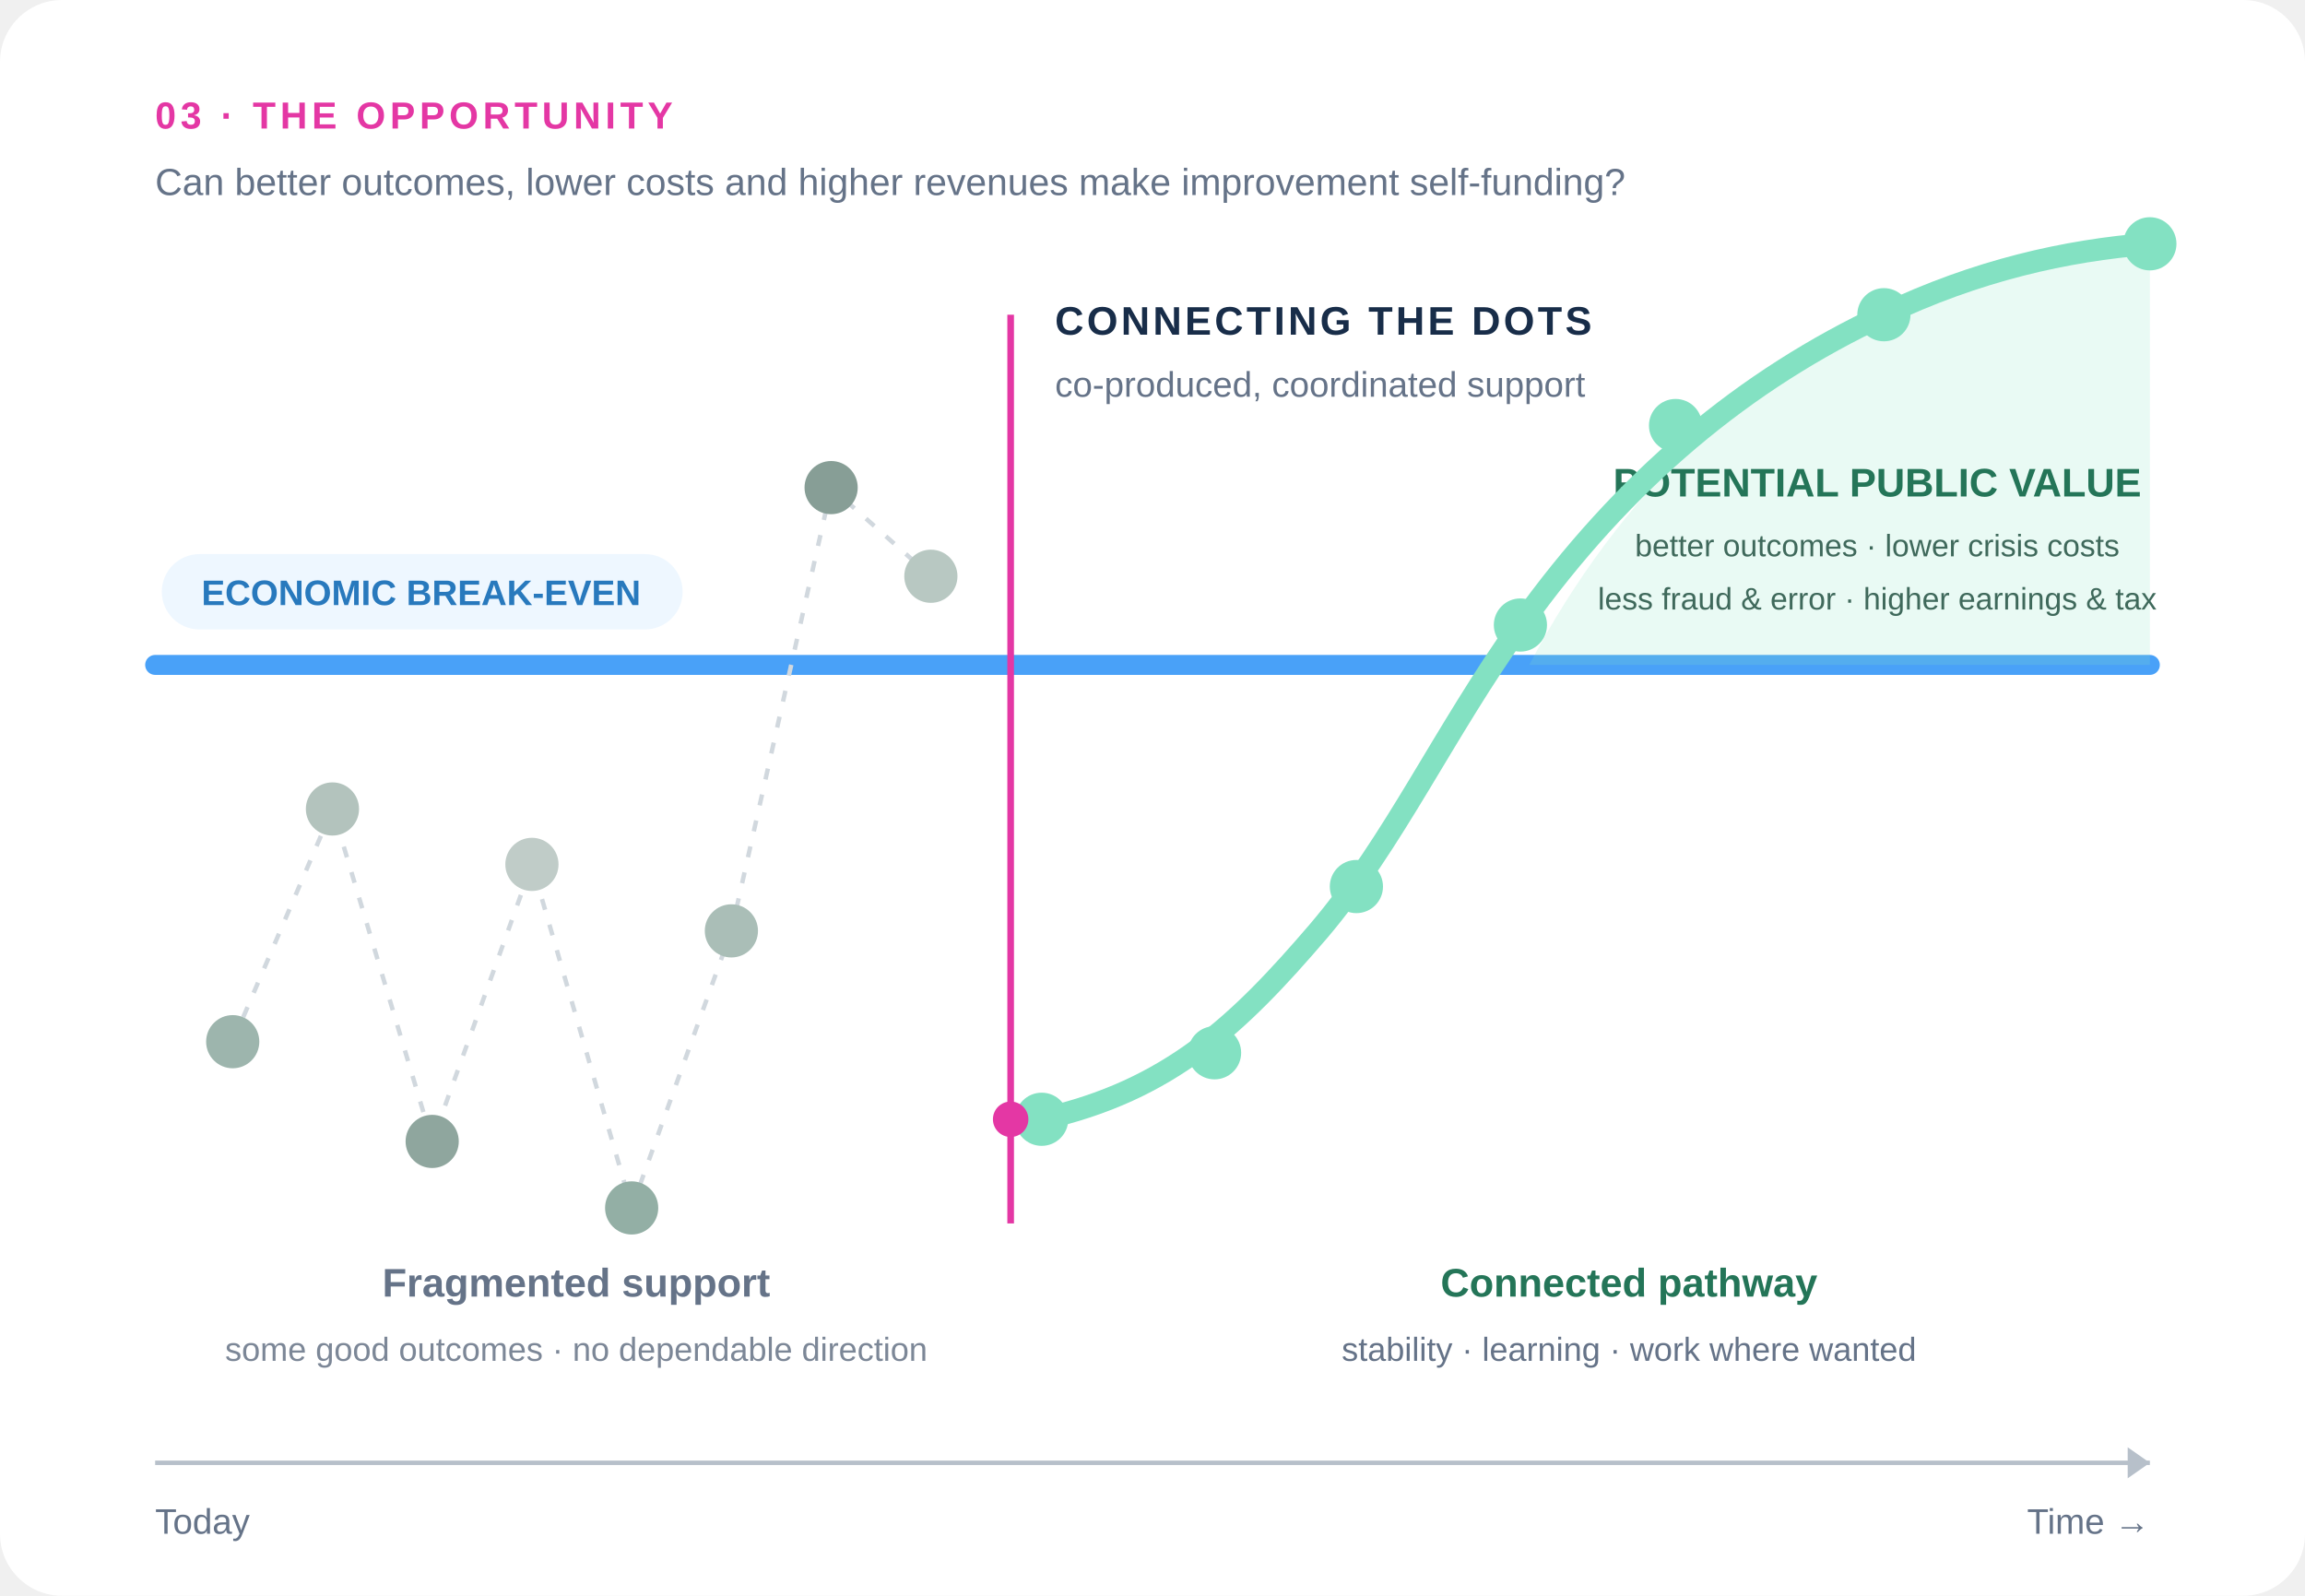
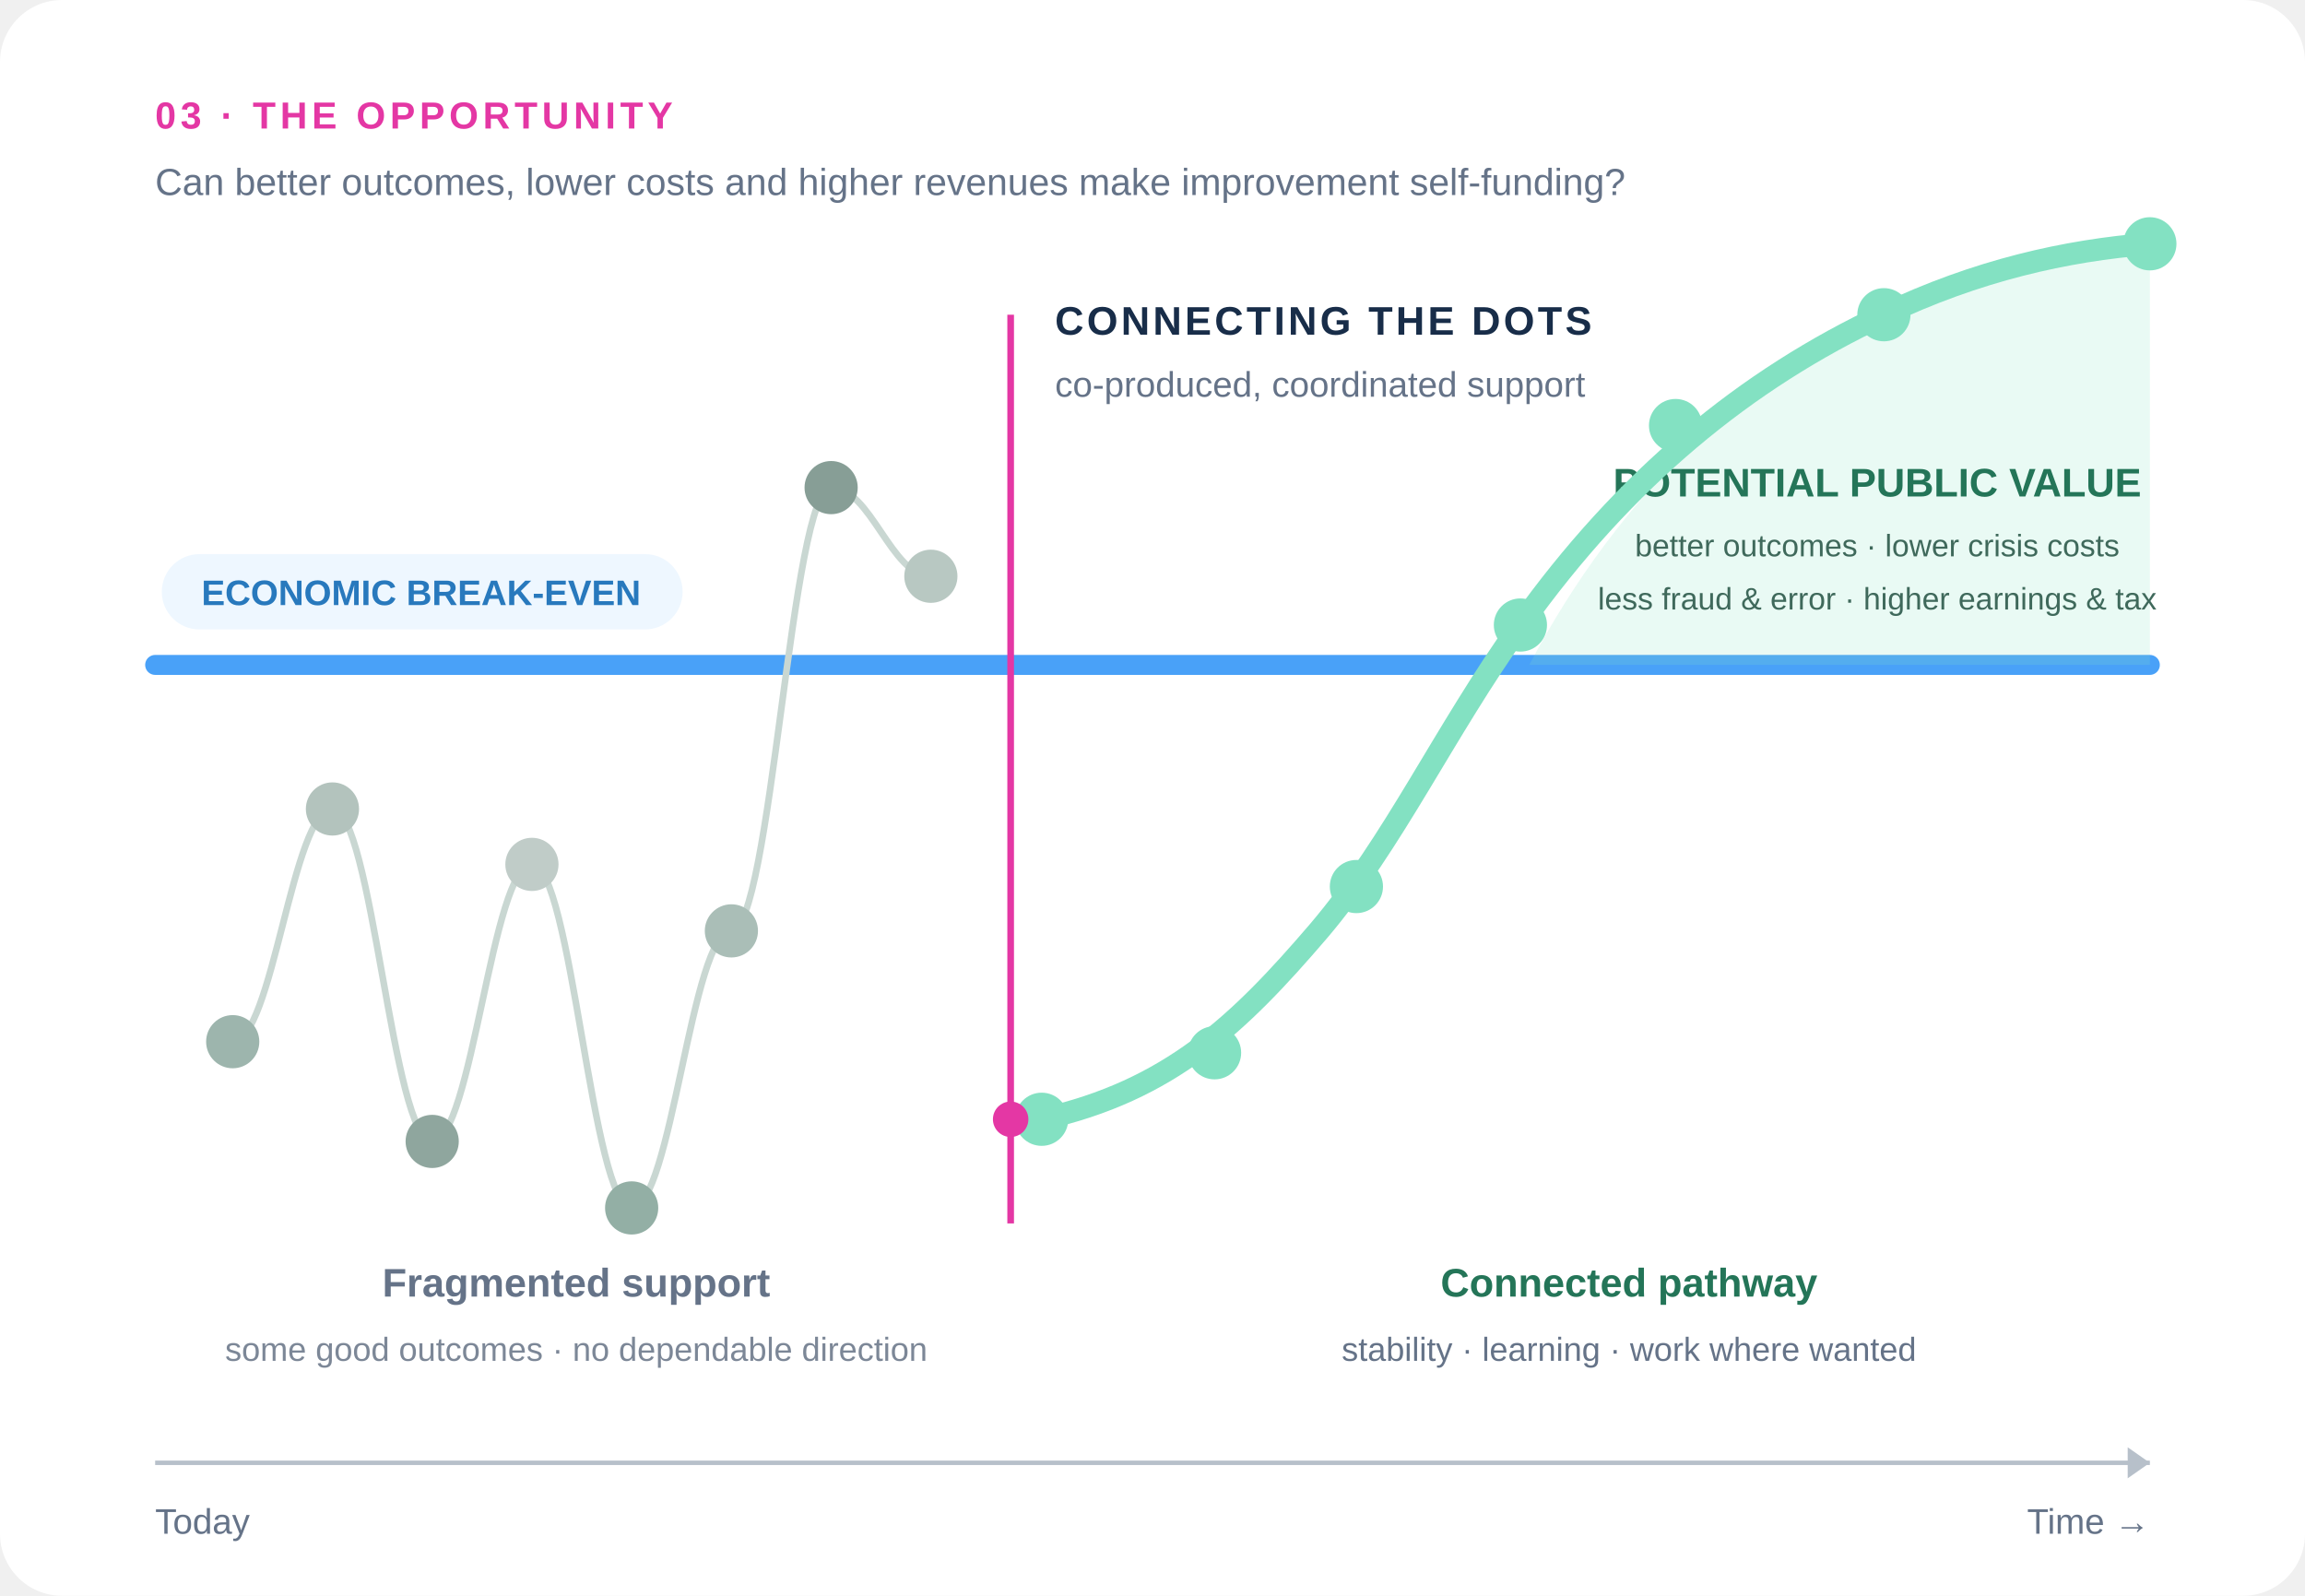
<svg xmlns="http://www.w3.org/2000/svg" width="1040" height="720" viewBox="0 0 1040 720" role="img" aria-labelledby="trajectoryTitle trajectoryDesc">
  <rect width="1040" height="720" rx="28" fill="#ffffff" />
  <g font-family="'Plus Jakarta Sans','Segoe UI',Arial,sans-serif">
    <text x="70" y="58" fill="#e437a4" font-size="17" font-weight="800" letter-spacing="2">03 · THE OPPORTUNITY</text>
    <text x="70" y="88" fill="#657388" font-size="17">Can better outcomes, lower costs and higher revenues make improvement self-funding?</text>
    <path d="M70 300 H970" stroke="#49a1f8" stroke-width="9" fill="none" stroke-linecap="round" />
    <rect x="73" y="250" width="235" height="34" rx="17" fill="#eef7ff" />
    <text x="190" y="273" text-anchor="middle" fill="#2879bd" font-size="16" font-weight="800">ECONOMIC BREAK-EVEN</text>
    <path d="M690 300 C731 222 790 168 850 142 C892 122 932 113 970 110 L970 300 Z" fill="#83e1c2" opacity=".18" />
    <text x="847" y="224" text-anchor="middle" fill="#247558" font-size="18" font-weight="800">POTENTIAL PUBLIC VALUE</text>
    <text x="847" y="251" text-anchor="middle" fill="#3f695b" font-size="14">better outcomes · lower crisis costs</text>
    <text x="847" y="275" text-anchor="middle" fill="#3f695b" font-size="14">less fraud &amp; error · higher earnings &amp; tax</text>
-     <path d="M105 470 L150 365 L195 515 L240 390 L285 545 L330 420 L375 220 L420 260" fill="none" stroke="#d1d8de" stroke-width="2" stroke-dasharray="5 7" />
+     <path d="M105 470 C123 470 132 365 150 365 C168 365 177 515 195 515 C213 515 222 390 240 390 C258 390 267 545 285 545 C303 545 312 420 330 420 C348 420 357 220 375 220 C393 220 402 260 420 260" fill="none" stroke="#c9d7d2" stroke-width="3" stroke-linecap="round" stroke-linejoin="round" />
    <g>
      <circle cx="105" cy="470" r="12" fill="#9db5ad" />
      <circle cx="150" cy="365" r="12" fill="#b3c3bd" />
      <circle cx="195" cy="515" r="12" fill="#8fa69e" />
      <circle cx="240" cy="390" r="12" fill="#c0ccc8" />
      <circle cx="285" cy="545" r="12" fill="#93afa5" />
      <circle cx="330" cy="420" r="12" fill="#aabeb7" />
      <circle cx="375" cy="220" r="12" fill="#879e96" />
      <circle cx="420" cy="260" r="12" fill="#b8c8c2" />
    </g>
    <text x="260" y="585" text-anchor="middle" fill="#657388" font-size="18" font-weight="700">Fragmented support</text>
    <text x="260" y="614" text-anchor="middle" fill="#7c8797" font-size="15">some good outcomes · no dependable direction</text>
    <path d="M470 505 C528 492 559 462 595 420 C629 380 651 331 686 282 C733 216 788 171 850 142 C892 122 932 113 970 110" fill="none" stroke="#83e1c2" stroke-width="10" stroke-linecap="round" stroke-linejoin="round" />
    <g fill="#83e1c2">
      <circle cx="470" cy="505" r="12" />
      <circle cx="548" cy="475" r="12" />
      <circle cx="612" cy="400" r="12" />
      <circle cx="686" cy="282" r="12" />
      <circle cx="756" cy="192" r="12" />
      <circle cx="850" cy="142" r="12" />
      <circle cx="970" cy="110" r="12" />
    </g>
    <path d="M456 142 V552" stroke="#e437a4" stroke-width="3" />
    <circle cx="456" cy="505" r="8" fill="#e437a4" />
    <text x="476" y="151" fill="#182d49" font-size="18" font-weight="800" letter-spacing="1.4">CONNECTING THE DOTS</text>
    <text x="476" y="179" fill="#657388" font-size="16">co-produced, coordinated support</text>
    <text x="735" y="585" text-anchor="middle" fill="#247558" font-size="18" font-weight="800">Connected pathway</text>
    <text x="735" y="614" text-anchor="middle" fill="#657388" font-size="15">stability · learning · work where wanted</text>
    <path d="M70 660 H970" stroke="#b7c0ca" stroke-width="2" />
    <path d="M970 660 l-10 -7 v14 z" fill="#b7c0ca" />
    <text x="70" y="692" fill="#657388" font-size="16">Today</text>
    <text x="970" y="692" text-anchor="end" fill="#657388" font-size="16">Time →</text>
  </g>
</svg>
